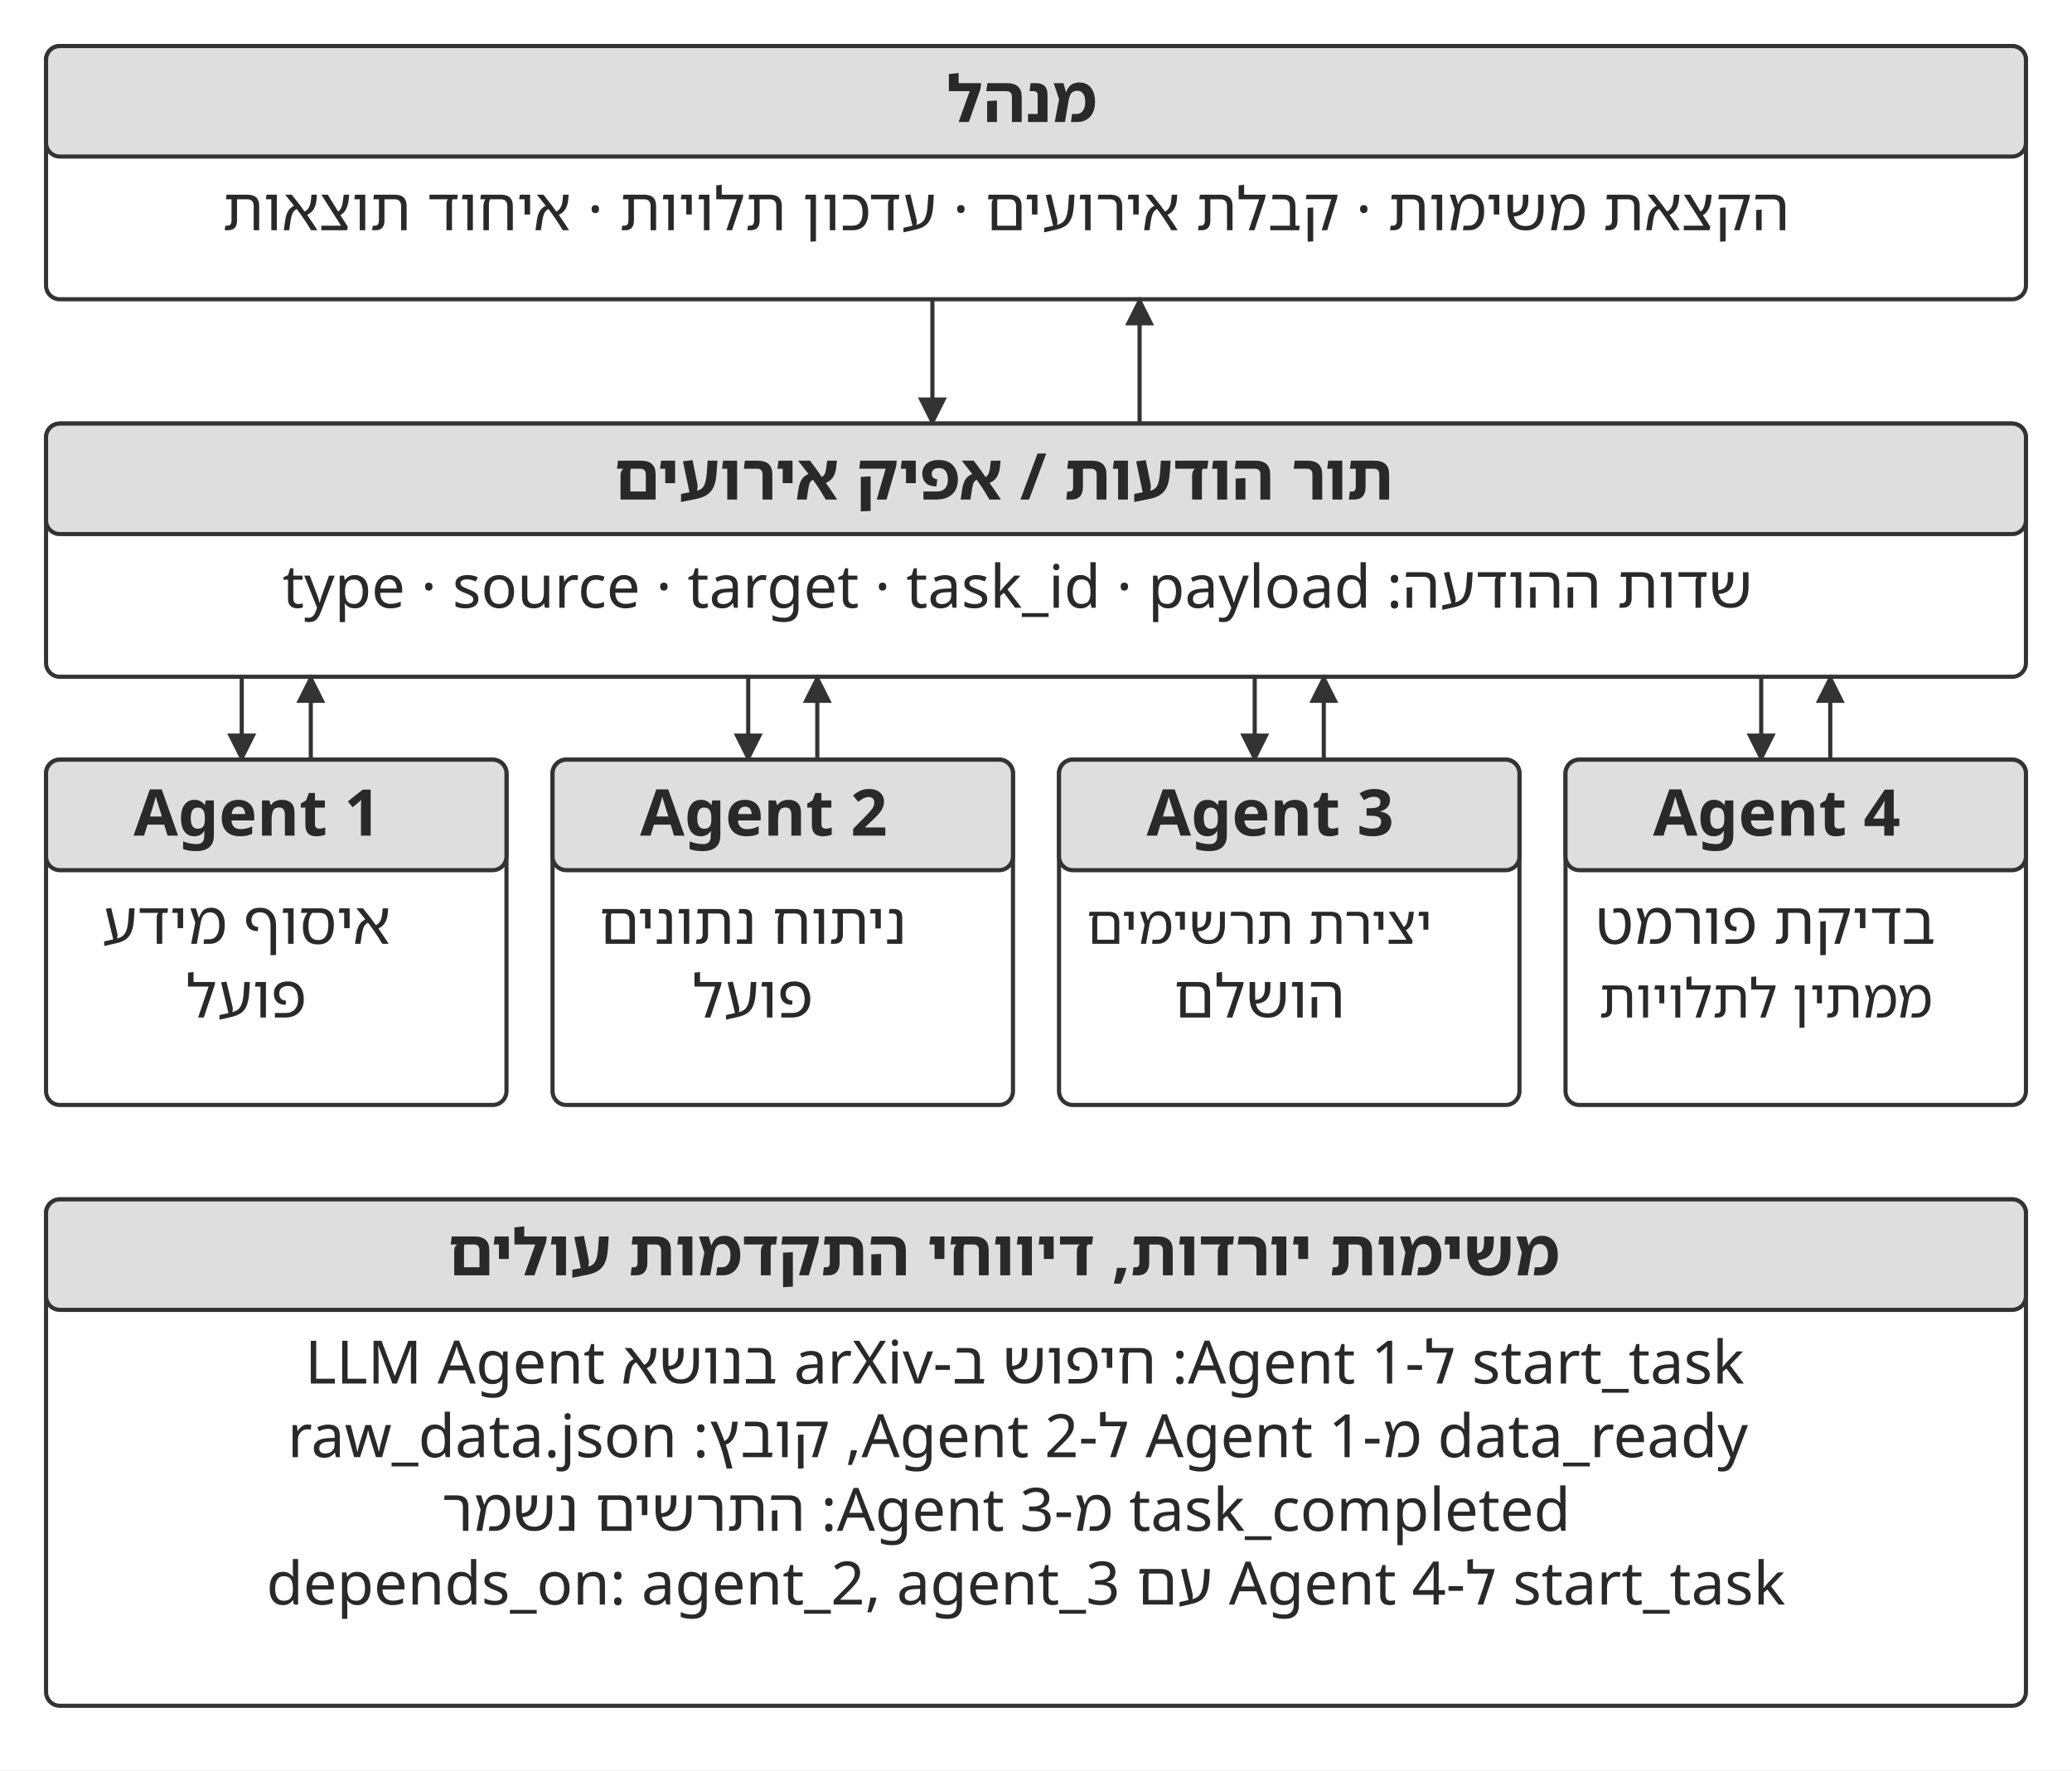
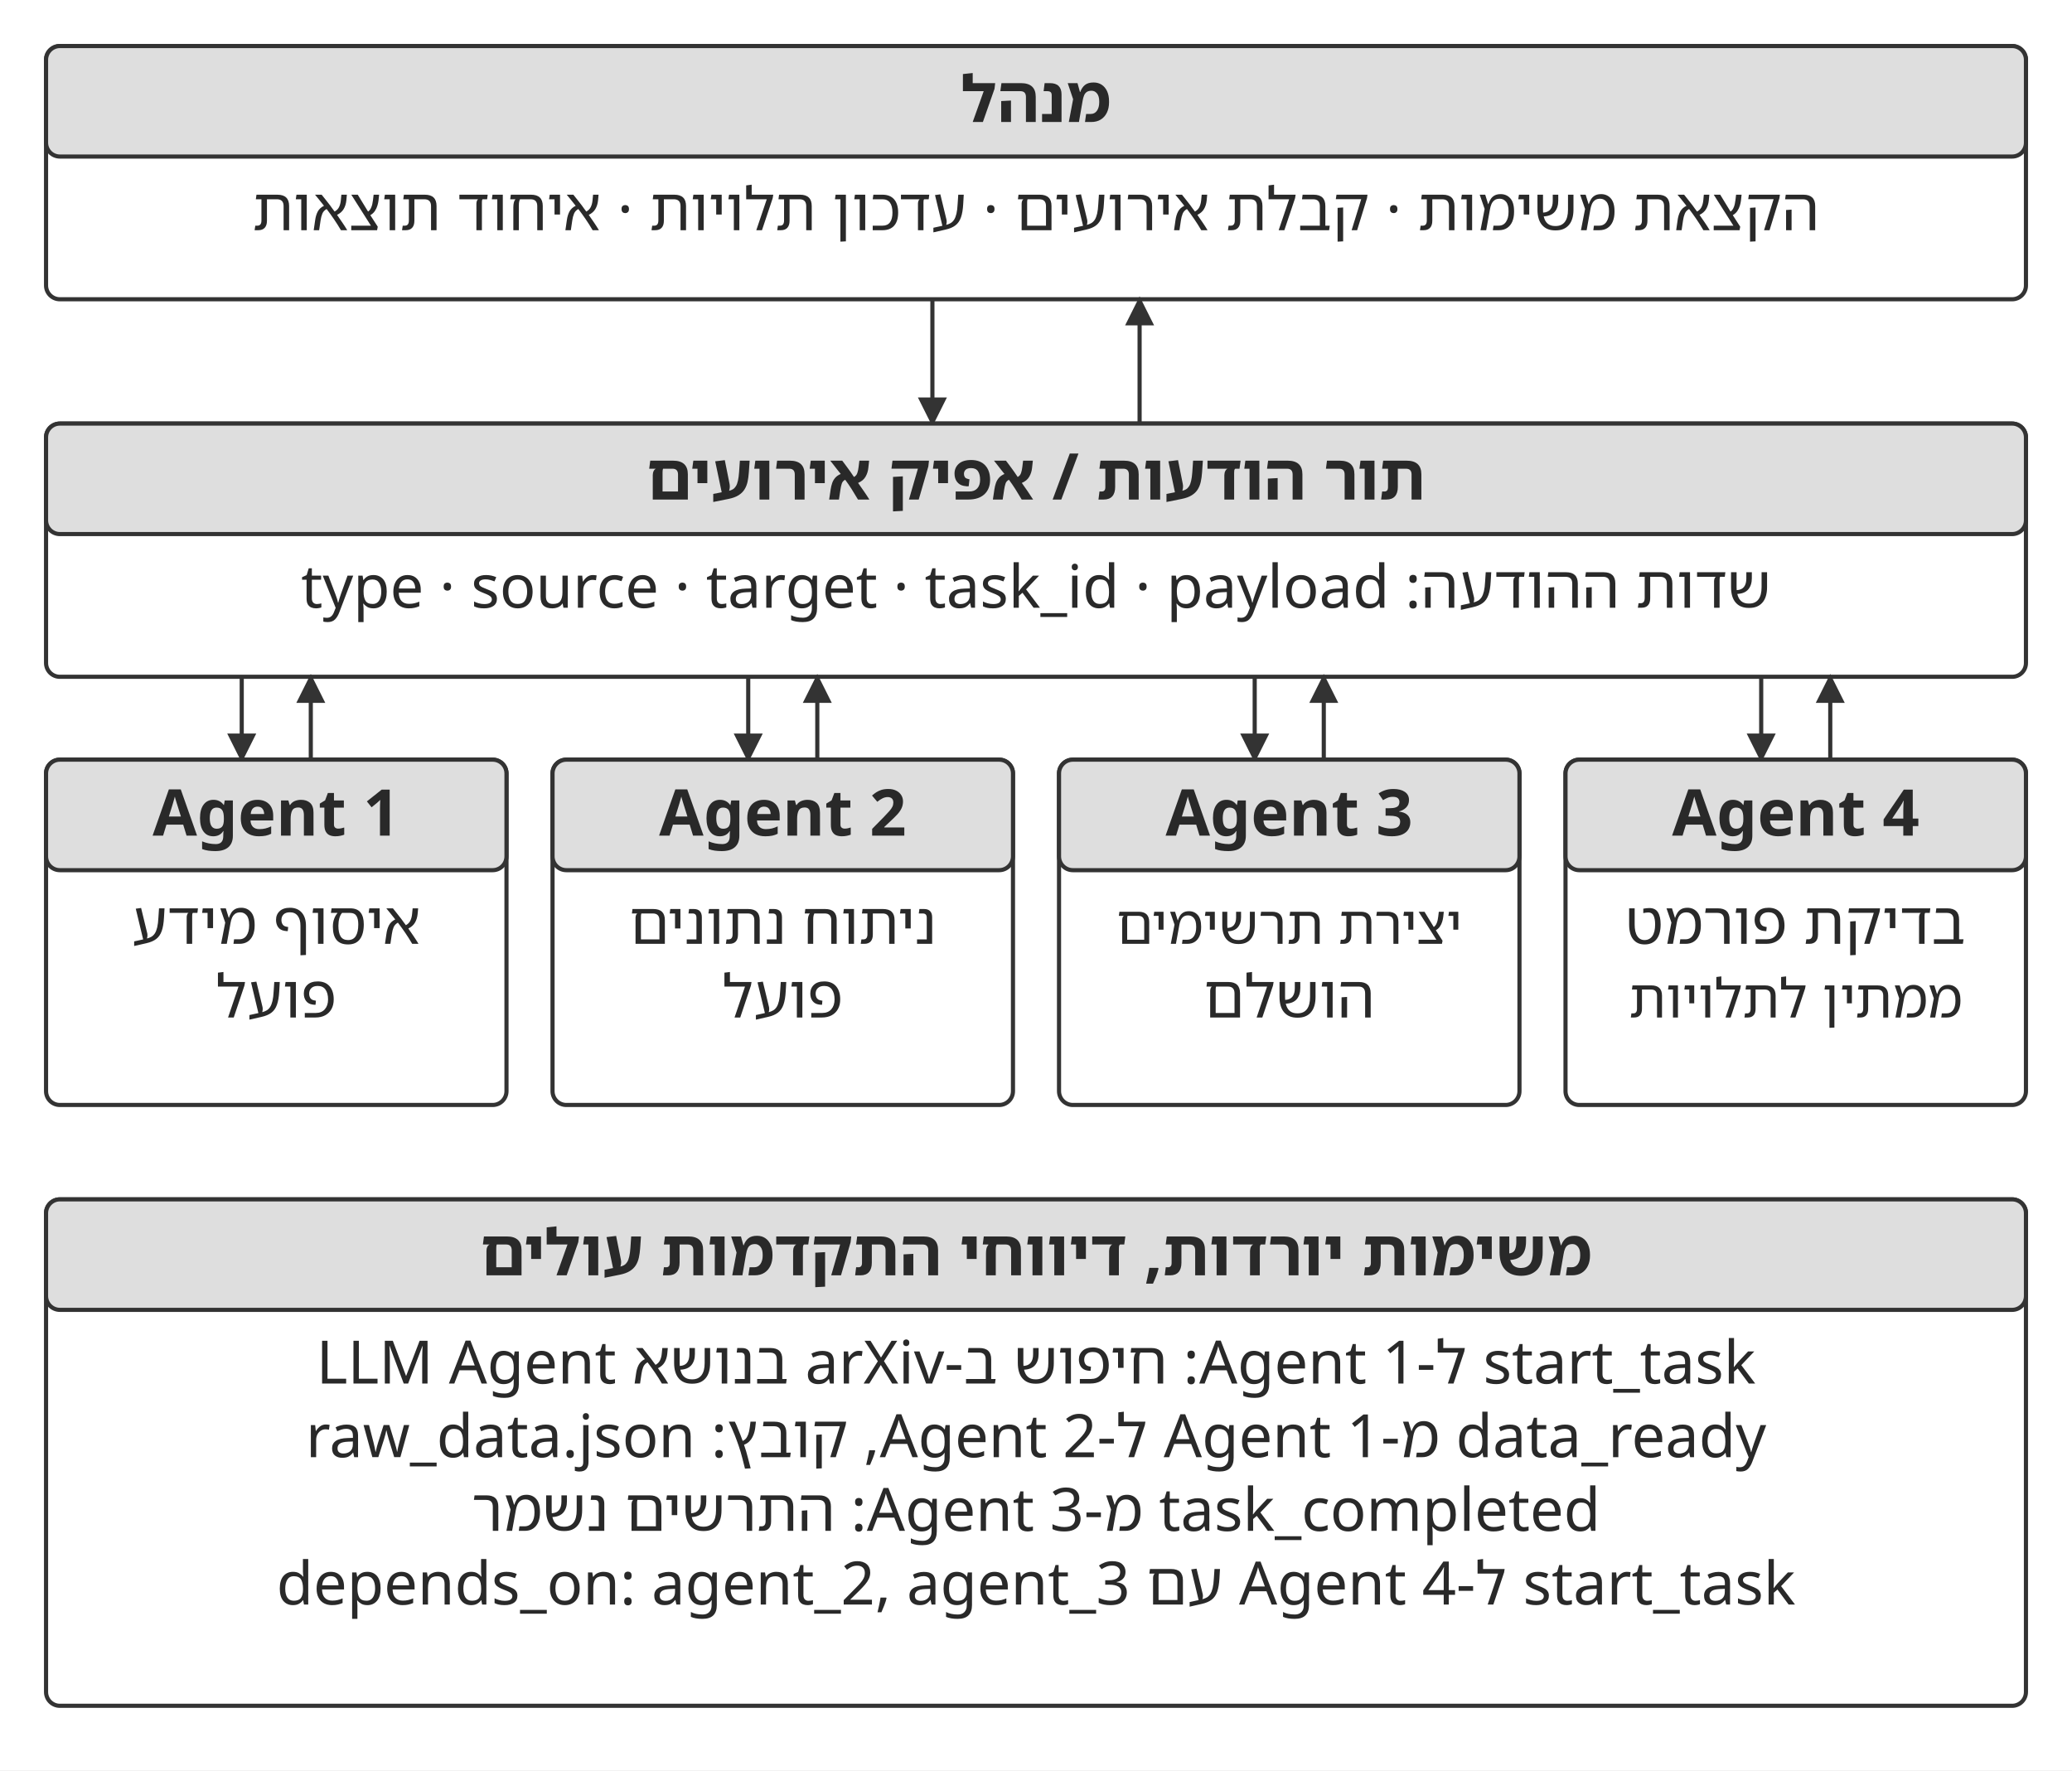
<svg xmlns="http://www.w3.org/2000/svg" width="106.000mm" height="90.571mm" viewBox="0 0 900 769" role="img" aria-labelledby="title desc">
  <defs>
    <marker id="arrow" viewBox="0 0 10 10" refX="9" refY="5" markerWidth="7" markerHeight="7" orient="auto-start-reverse">
      <path d="M0 0 L10 5 L0 10 Z" fill="#333333" />
    </marker>
  </defs>
  <rect width="900" height="769" fill="#ffffff" y="0" />
  <rect x="20" y="20" width="860" height="110" rx="6" fill="#ffffff" stroke="#333333" stroke-width="1.8" />
  <rect x="20" y="20" width="860" height="48" rx="6" fill="#dedede" stroke="#333333" stroke-width="1.8" />
-   <text x="443.9" y="53" text-anchor="middle" font-family="&quot;Noto Sans Hebrew&quot;, &quot;Noto Serif Hebrew&quot;, &quot;Arial Hebrew&quot;, sans-serif" font-size="28.0" font-weight="700" fill="#292929" direction="rtl">מנהל</text>
-   <text x="437" y="100" text-anchor="middle" font-family="&quot;Noto Sans Hebrew&quot;, &quot;Noto Serif Hebrew&quot;, &quot;Arial Hebrew&quot;, sans-serif" font-size="26.0" font-weight="400" fill="#292929" direction="rtl">הקצאת משימות · קבלת אירועים · עדכון תלויות · איחוד תוצאות</text>
+   <text x="450" y="53" text-anchor="middle" font-family="&quot;Noto Sans Hebrew&quot;, &quot;Noto Serif Hebrew&quot;, &quot;Arial Hebrew&quot;, sans-serif" font-size="28.0" font-weight="700" fill="#292929" direction="rtl">מנהל</text>
+   <text x="450" y="100" text-anchor="middle" font-family="&quot;Noto Sans Hebrew&quot;, &quot;Noto Serif Hebrew&quot;, &quot;Arial Hebrew&quot;, sans-serif" font-size="26.0" font-weight="400" fill="#292929" direction="rtl">הקצאת משימות · קבלת אירועים · עדכון תלויות · איחוד תוצאות</text>
  <path d="M405 130 L405 184" fill="none" stroke="#333333" stroke-width="1.8" marker-end="url(#arrow)" />
  <path d="M495 184 L495 130" fill="none" stroke="#333333" stroke-width="1.8" marker-end="url(#arrow)" />
  <rect x="20" y="184" width="860" height="110" rx="6" fill="#ffffff" stroke="#333333" stroke-width="1.8" />
  <rect x="20" y="184" width="860" height="48" rx="6" fill="#dedede" stroke="#333333" stroke-width="1.8" />
-   <text x="436" y="217" text-anchor="middle" font-family="&quot;Noto Sans Hebrew&quot;, &quot;Noto Serif Hebrew&quot;, &quot;Arial Hebrew&quot;, sans-serif" font-size="28.0" font-weight="700" fill="#292929" direction="rtl">תור הודעות / אפיק אירועים</text>
-   <text x="441.94" y="264" text-anchor="middle" font-family="&quot;Noto Sans Hebrew&quot;, &quot;Noto Serif Hebrew&quot;, &quot;Arial Hebrew&quot;, sans-serif" font-size="26.0" font-weight="400" fill="#292929" direction="rtl">שדות ההודעה: type · source · target · task_id · payload</text>
+   <text x="450" y="217" text-anchor="middle" font-family="&quot;Noto Sans Hebrew&quot;, &quot;Noto Serif Hebrew&quot;, &quot;Arial Hebrew&quot;, sans-serif" font-size="28.0" font-weight="700" fill="#292929" direction="rtl">תור הודעות / אפיק אירועים</text>
+   <text x="450" y="264" text-anchor="middle" font-family="&quot;Noto Sans Hebrew&quot;, &quot;Noto Serif Hebrew&quot;, &quot;Arial Hebrew&quot;, sans-serif" font-size="26.0" font-weight="400" fill="#292929" direction="rtl">שדות ההודעה: type · source · target · task_id · payload</text>
  <path d="M105 294 L105 330" fill="none" stroke="#333333" stroke-width="1.8" marker-end="url(#arrow)" />
  <path d="M135 330 L135 294" fill="none" stroke="#333333" stroke-width="1.8" marker-end="url(#arrow)" />
  <path d="M325 294 L325 330" fill="none" stroke="#333333" stroke-width="1.8" marker-end="url(#arrow)" />
  <path d="M355 330 L355 294" fill="none" stroke="#333333" stroke-width="1.8" marker-end="url(#arrow)" />
  <path d="M545 294 L545 330" fill="none" stroke="#333333" stroke-width="1.8" marker-end="url(#arrow)" />
  <path d="M575 330 L575 294" fill="none" stroke="#333333" stroke-width="1.8" marker-end="url(#arrow)" />
  <path d="M765 294 L765 330" fill="none" stroke="#333333" stroke-width="1.8" marker-end="url(#arrow)" />
  <path d="M795 330 L795 294" fill="none" stroke="#333333" stroke-width="1.8" marker-end="url(#arrow)" />
  <rect x="20" y="330" width="200" height="150" rx="6" fill="#ffffff" stroke="#333333" stroke-width="1.8" />
  <rect x="20" y="330" width="200" height="48" rx="6" fill="#dedede" stroke="#333333" stroke-width="1.8" />
-   <text x="111.74" y="363" text-anchor="middle" font-family="&quot;Noto Sans Hebrew&quot;, &quot;Noto Serif Hebrew&quot;, &quot;Arial Hebrew&quot;, sans-serif" font-size="28.0" font-weight="700" fill="#292929" direction="rtl">Agent 1</text>
-   <text x="107" y="410" text-anchor="middle" font-family="&quot;Noto Sans Hebrew&quot;, &quot;Noto Serif Hebrew&quot;, &quot;Arial Hebrew&quot;, sans-serif" font-size="26.0" font-weight="400" fill="#292929" direction="rtl">איסוף מידע</text>
-   <text x="107" y="442" text-anchor="middle" font-family="&quot;Noto Sans Hebrew&quot;, &quot;Noto Serif Hebrew&quot;, &quot;Arial Hebrew&quot;, sans-serif" font-size="26.0" font-weight="400" fill="#292929" direction="rtl">פועל</text>
+   <text x="120" y="363" text-anchor="middle" font-family="&quot;Noto Sans Hebrew&quot;, &quot;Noto Serif Hebrew&quot;, &quot;Arial Hebrew&quot;, sans-serif" font-size="28.0" font-weight="700" fill="#292929" direction="rtl">Agent 1</text>
+   <text x="120" y="410" text-anchor="middle" font-family="&quot;Noto Sans Hebrew&quot;, &quot;Noto Serif Hebrew&quot;, &quot;Arial Hebrew&quot;, sans-serif" font-size="26.0" font-weight="400" fill="#292929" direction="rtl">איסוף מידע</text>
+   <text x="120" y="442" text-anchor="middle" font-family="&quot;Noto Sans Hebrew&quot;, &quot;Noto Serif Hebrew&quot;, &quot;Arial Hebrew&quot;, sans-serif" font-size="26.0" font-weight="400" fill="#292929" direction="rtl">פועל</text>
  <rect x="240" y="330" width="200" height="150" rx="6" fill="#ffffff" stroke="#333333" stroke-width="1.8" />
  <rect x="240" y="330" width="200" height="48" rx="6" fill="#dedede" stroke="#333333" stroke-width="1.8" />
-   <text x="331.74" y="363" text-anchor="middle" font-family="&quot;Noto Sans Hebrew&quot;, &quot;Noto Serif Hebrew&quot;, &quot;Arial Hebrew&quot;, sans-serif" font-size="28.0" font-weight="700" fill="#292929" direction="rtl">Agent 2</text>
-   <text x="327" y="410" text-anchor="middle" font-family="&quot;Noto Sans Hebrew&quot;, &quot;Noto Serif Hebrew&quot;, &quot;Arial Hebrew&quot;, sans-serif" font-size="25.5" font-weight="400" fill="#292929" direction="rtl">ניתוח נתונים</text>
-   <text x="327" y="442" text-anchor="middle" font-family="&quot;Noto Sans Hebrew&quot;, &quot;Noto Serif Hebrew&quot;, &quot;Arial Hebrew&quot;, sans-serif" font-size="26.0" font-weight="400" fill="#292929" direction="rtl">פועל</text>
+   <text x="340" y="363" text-anchor="middle" font-family="&quot;Noto Sans Hebrew&quot;, &quot;Noto Serif Hebrew&quot;, &quot;Arial Hebrew&quot;, sans-serif" font-size="28.0" font-weight="700" fill="#292929" direction="rtl">Agent 2</text>
+   <text x="340" y="410" text-anchor="middle" font-family="&quot;Noto Sans Hebrew&quot;, &quot;Noto Serif Hebrew&quot;, &quot;Arial Hebrew&quot;, sans-serif" font-size="25.5" font-weight="400" fill="#292929" direction="rtl">ניתוח נתונים</text>
+   <text x="340" y="442" text-anchor="middle" font-family="&quot;Noto Sans Hebrew&quot;, &quot;Noto Serif Hebrew&quot;, &quot;Arial Hebrew&quot;, sans-serif" font-size="26.0" font-weight="400" fill="#292929" direction="rtl">פועל</text>
  <rect x="460" y="330" width="200" height="150" rx="6" fill="#ffffff" stroke="#333333" stroke-width="1.8" />
  <rect x="460" y="330" width="200" height="48" rx="6" fill="#dedede" stroke="#333333" stroke-width="1.8" />
-   <text x="551.74" y="363" text-anchor="middle" font-family="&quot;Noto Sans Hebrew&quot;, &quot;Noto Serif Hebrew&quot;, &quot;Arial Hebrew&quot;, sans-serif" font-size="28.0" font-weight="700" fill="#292929" direction="rtl">Agent 3</text>
-   <text x="547" y="410" text-anchor="middle" font-family="&quot;Noto Sans Hebrew&quot;, &quot;Noto Serif Hebrew&quot;, &quot;Arial Hebrew&quot;, sans-serif" font-size="23.5" font-weight="400" fill="#292929" direction="rtl">יצירת תרשימים</text>
-   <text x="547" y="442" text-anchor="middle" font-family="&quot;Noto Sans Hebrew&quot;, &quot;Noto Serif Hebrew&quot;, &quot;Arial Hebrew&quot;, sans-serif" font-size="26.0" font-weight="400" fill="#292929" direction="rtl">הושלם</text>
+   <text x="560" y="363" text-anchor="middle" font-family="&quot;Noto Sans Hebrew&quot;, &quot;Noto Serif Hebrew&quot;, &quot;Arial Hebrew&quot;, sans-serif" font-size="28.0" font-weight="700" fill="#292929" direction="rtl">Agent 3</text>
+   <text x="560" y="410" text-anchor="middle" font-family="&quot;Noto Sans Hebrew&quot;, &quot;Noto Serif Hebrew&quot;, &quot;Arial Hebrew&quot;, sans-serif" font-size="23.5" font-weight="400" fill="#292929" direction="rtl">יצירת תרשימים</text>
+   <text x="560" y="442" text-anchor="middle" font-family="&quot;Noto Sans Hebrew&quot;, &quot;Noto Serif Hebrew&quot;, &quot;Arial Hebrew&quot;, sans-serif" font-size="26.0" font-weight="400" fill="#292929" direction="rtl">הושלם</text>
  <rect x="680" y="330" width="200" height="150" rx="6" fill="#ffffff" stroke="#333333" stroke-width="1.8" />
  <rect x="680" y="330" width="200" height="48" rx="6" fill="#dedede" stroke="#333333" stroke-width="1.8" />
-   <text x="771.74" y="363" text-anchor="middle" font-family="&quot;Noto Sans Hebrew&quot;, &quot;Noto Serif Hebrew&quot;, &quot;Arial Hebrew&quot;, sans-serif" font-size="28.0" font-weight="700" fill="#292929" direction="rtl">Agent 4</text>
-   <text x="767" y="410" text-anchor="middle" font-family="&quot;Noto Sans Hebrew&quot;, &quot;Noto Serif Hebrew&quot;, &quot;Arial Hebrew&quot;, sans-serif" font-size="26.0" font-weight="400" fill="#292929" direction="rtl">בדיקת פורמט</text>
-   <text x="767" y="442" text-anchor="middle" font-family="&quot;Noto Sans Hebrew&quot;, &quot;Noto Serif Hebrew&quot;, &quot;Arial Hebrew&quot;, sans-serif" font-size="23.5" font-weight="400" fill="#292929" direction="rtl">ממתין לתלויות</text>
+   <text x="780" y="363" text-anchor="middle" font-family="&quot;Noto Sans Hebrew&quot;, &quot;Noto Serif Hebrew&quot;, &quot;Arial Hebrew&quot;, sans-serif" font-size="28.0" font-weight="700" fill="#292929" direction="rtl">Agent 4</text>
+   <text x="780" y="410" text-anchor="middle" font-family="&quot;Noto Sans Hebrew&quot;, &quot;Noto Serif Hebrew&quot;, &quot;Arial Hebrew&quot;, sans-serif" font-size="26.0" font-weight="400" fill="#292929" direction="rtl">בדיקת פורמט</text>
+   <text x="780" y="442" text-anchor="middle" font-family="&quot;Noto Sans Hebrew&quot;, &quot;Noto Serif Hebrew&quot;, &quot;Arial Hebrew&quot;, sans-serif" font-size="23.5" font-weight="400" fill="#292929" direction="rtl">ממתין לתלויות</text>
  <rect x="20" y="521" width="860" height="220" rx="6" fill="#ffffff" stroke="#333333" stroke-width="1.8" />
  <rect x="20" y="521" width="860" height="48" rx="6" fill="#dedede" stroke="#333333" stroke-width="1.8" />
-   <text x="436" y="554" text-anchor="middle" font-family="&quot;Noto Sans Hebrew&quot;, &quot;Noto Serif Hebrew&quot;, &quot;Arial Hebrew&quot;, sans-serif" font-size="28.0" font-weight="700" fill="#292929" direction="rtl">משימות יורדות, דיווחי התקדמות עולים</text>
-   <text x="445.1" y="601" text-anchor="middle" font-family="&quot;Noto Sans Hebrew&quot;, &quot;Noto Serif Hebrew&quot;, &quot;Arial Hebrew&quot;, sans-serif" font-size="26.0" font-weight="400" fill="#292929" direction="rtl">start_task ל‑Agent 1: חיפוש ב‑arXiv בנושא LLM Agent</text>
-   <text x="442.07" y="633" text-anchor="middle" font-family="&quot;Noto Sans Hebrew&quot;, &quot;Noto Serif Hebrew&quot;, &quot;Arial Hebrew&quot;, sans-serif" font-size="26.0" font-weight="400" fill="#292929" direction="rtl">data_ready מ‑Agent 1 ל‑Agent 2, קובץ: raw_data.json</text>
-   <text x="437" y="665" text-anchor="middle" font-family="&quot;Noto Sans Hebrew&quot;, &quot;Noto Serif Hebrew&quot;, &quot;Arial Hebrew&quot;, sans-serif" font-size="26.0" font-weight="400" fill="#292929" direction="rtl">task_completed מ‑Agent 3: התרשים נשמר</text>
-   <text x="445.61" y="697" text-anchor="middle" font-family="&quot;Noto Sans Hebrew&quot;, &quot;Noto Serif Hebrew&quot;, &quot;Arial Hebrew&quot;, sans-serif" font-size="26.0" font-weight="400" fill="#292929" direction="rtl">start_task ל‑Agent 4 עם depends_on: agent_2, agent_3</text>
+   <text x="450" y="554" text-anchor="middle" font-family="&quot;Noto Sans Hebrew&quot;, &quot;Noto Serif Hebrew&quot;, &quot;Arial Hebrew&quot;, sans-serif" font-size="28.0" font-weight="700" fill="#292929" direction="rtl">משימות יורדות, דיווחי התקדמות עולים</text>
+   <text x="450" y="601" text-anchor="middle" font-family="&quot;Noto Sans Hebrew&quot;, &quot;Noto Serif Hebrew&quot;, &quot;Arial Hebrew&quot;, sans-serif" font-size="26.0" font-weight="400" fill="#292929" direction="rtl">start_task ל‑Agent 1: חיפוש ב‑arXiv בנושא LLM Agent</text>
+   <text x="450" y="633" text-anchor="middle" font-family="&quot;Noto Sans Hebrew&quot;, &quot;Noto Serif Hebrew&quot;, &quot;Arial Hebrew&quot;, sans-serif" font-size="26.0" font-weight="400" fill="#292929" direction="rtl">data_ready מ‑Agent 1 ל‑Agent 2, קובץ: raw_data.json</text>
+   <text x="450" y="665" text-anchor="middle" font-family="&quot;Noto Sans Hebrew&quot;, &quot;Noto Serif Hebrew&quot;, &quot;Arial Hebrew&quot;, sans-serif" font-size="26.0" font-weight="400" fill="#292929" direction="rtl">task_completed מ‑Agent 3: התרשים נשמר</text>
+   <text x="450" y="697" text-anchor="middle" font-family="&quot;Noto Sans Hebrew&quot;, &quot;Noto Serif Hebrew&quot;, &quot;Arial Hebrew&quot;, sans-serif" font-size="26.0" font-weight="400" fill="#292929" direction="rtl">start_task ל‑Agent 4 עם depends_on: agent_2, agent_3</text>
  <defs />
</svg>
